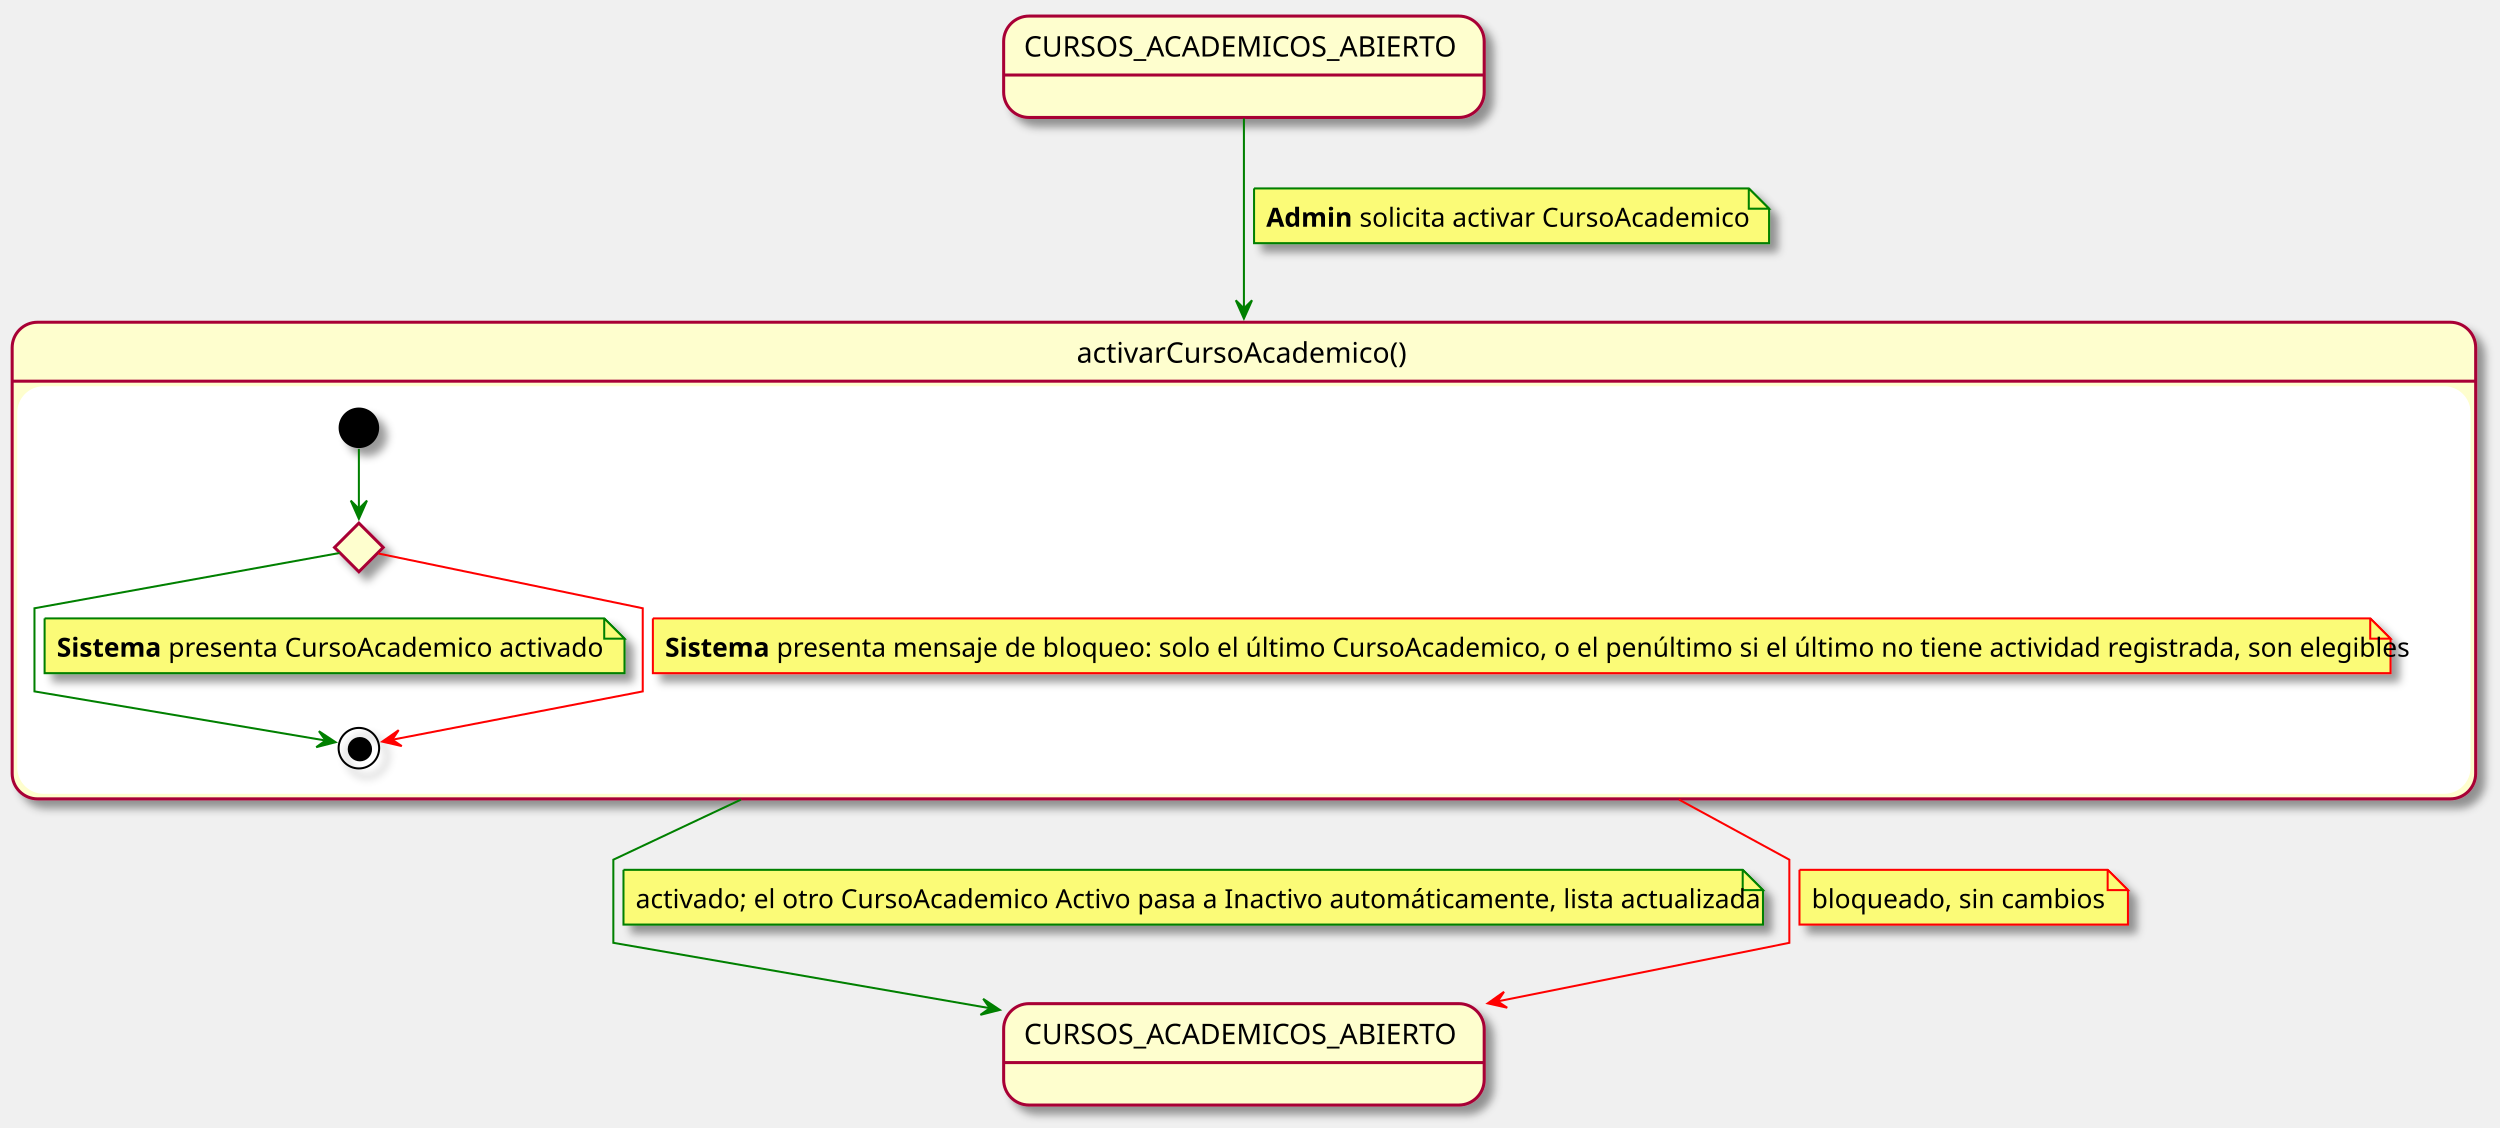
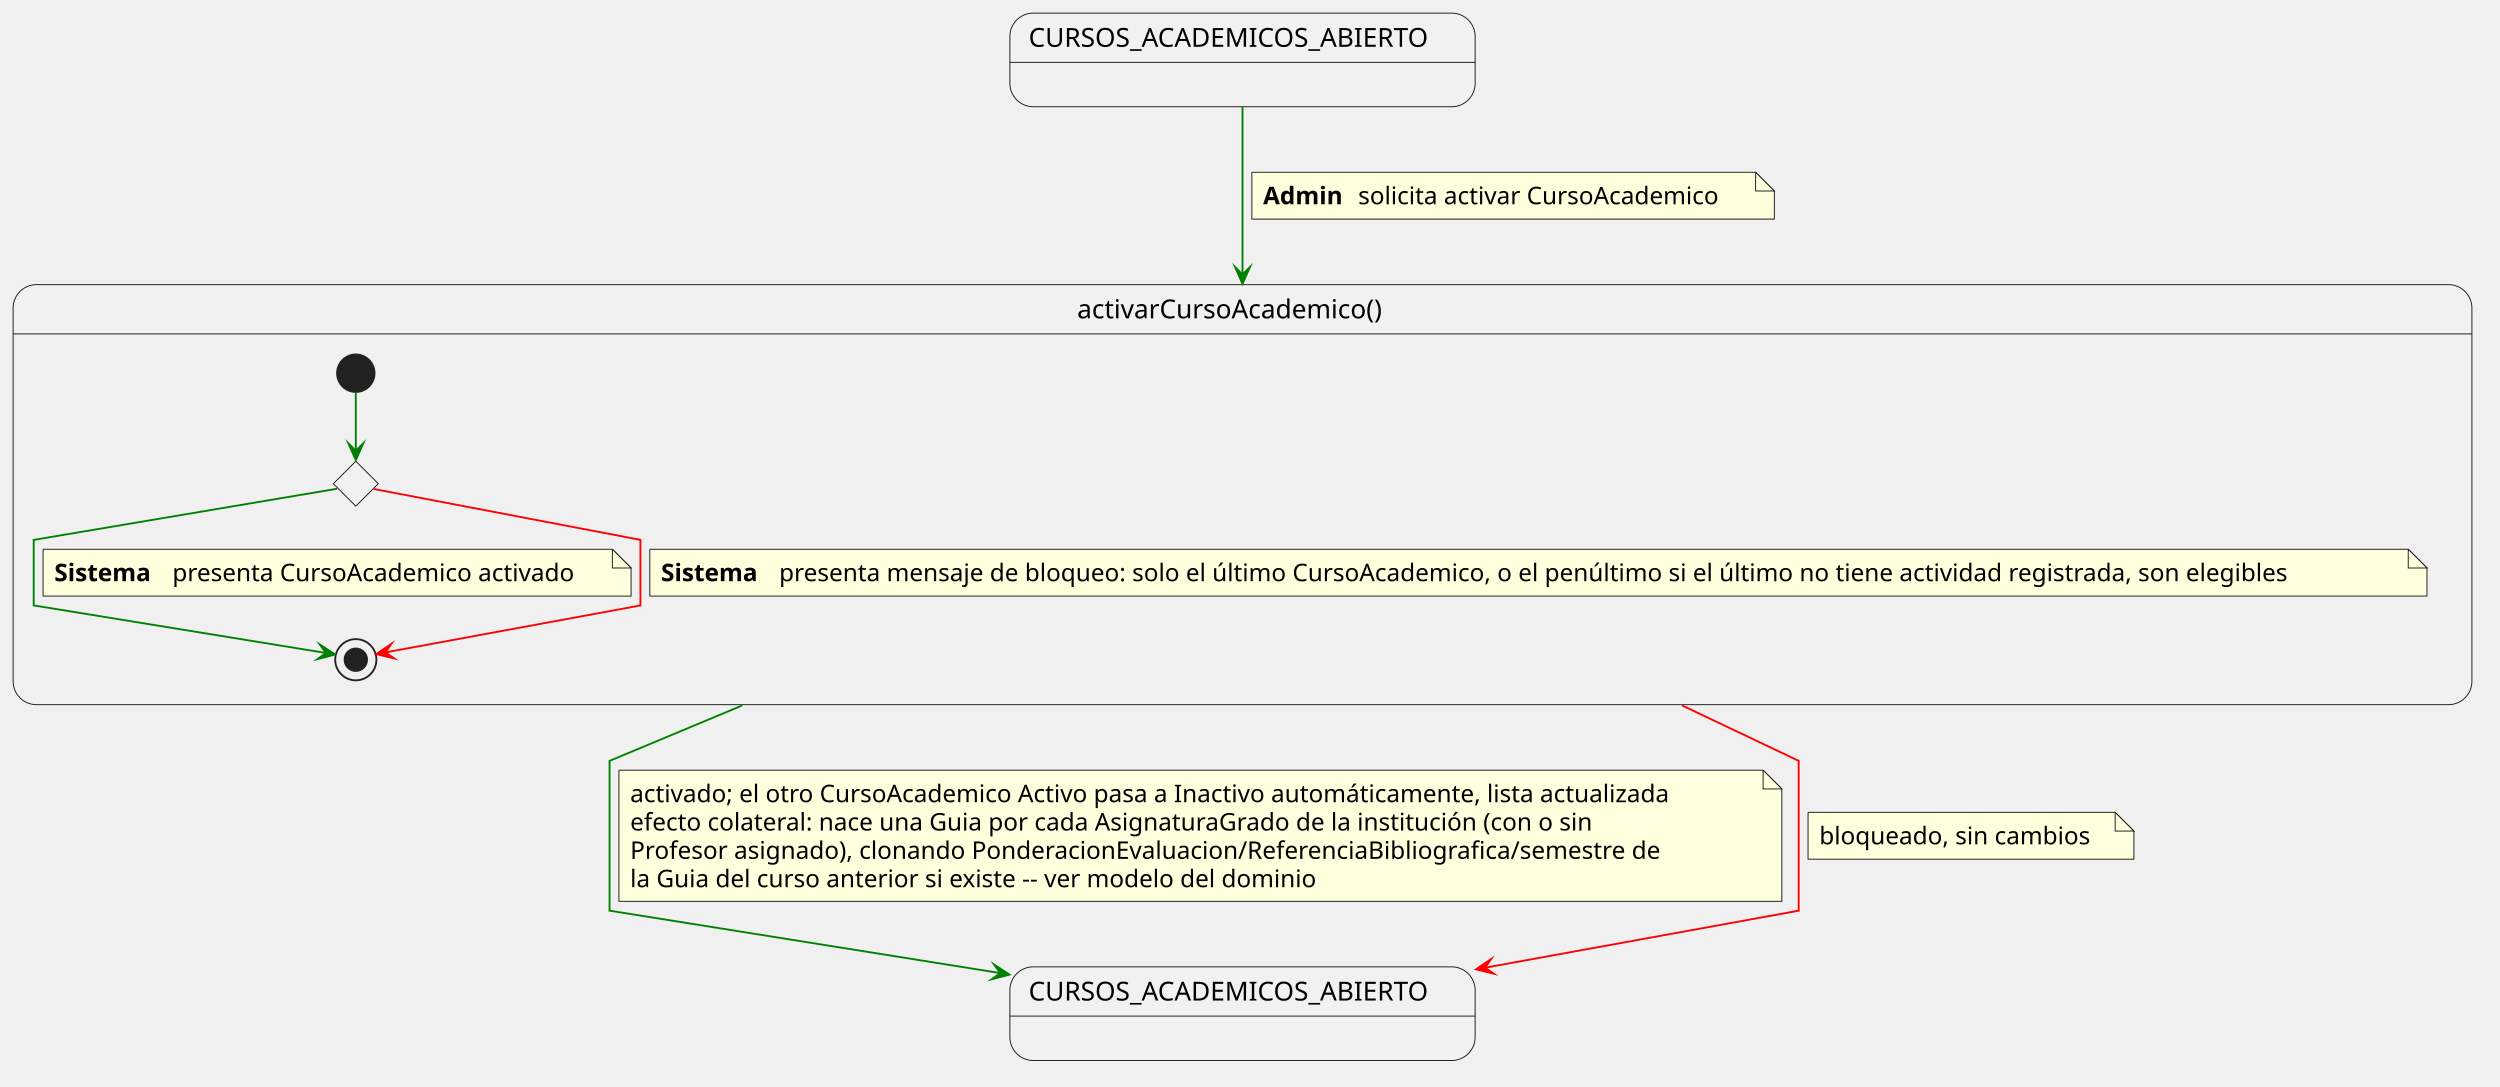
- <svg xmlns="http://www.w3.org/2000/svg" contentScriptType="application/ecmascript" contentStyleType="text/css" height="556px" preserveAspectRatio="none" style="width:1233px;height:556px;" version="1.1" viewBox="0 0 1233 556" width="1233px" zoomAndPan="magnify">
-   <defs>
-     <filter height="300%" id="f1qglowv2cjrol" width="300%" x="-1" y="-1">
-       <feGaussianBlur result="blurOut" stdDeviation="2.0" />
-       <feColorMatrix in="blurOut" result="blurOut2" type="matrix" values="0 0 0 0 0 0 0 0 0 0 0 0 0 0 0 0 0 0 .4 0" />
-       <feOffset dx="4.0" dy="4.0" in="blurOut2" result="blurOut3" />
-       <feBlend in="SourceGraphic" in2="blurOut3" mode="normal" />
-     </filter>
-   </defs>
-   <g>
-     <rect fill="#FEFECE" filter="url(#f1qglowv2cjrol)" height="50" rx="12.5" ry="12.5" style="stroke: #A80036; stroke-width: 1.5;" width="237" x="495" y="7.93" />
-     <line style="stroke: #A80036; stroke-width: 1.5;" x1="495" x2="732" y1="36.998" y2="36.998" />
-     <text fill="#000000" font-family="sans-serif" font-size="14" lengthAdjust="spacingAndGlyphs" textLength="217" x="505" y="27.896">CURSOS_ACADEMICOS_ABIERTO</text>
-     <rect fill="#FEFECE" filter="url(#f1qglowv2cjrol)" height="50" rx="12.5" ry="12.5" style="stroke: #A80036; stroke-width: 1.5;" width="237" x="495" y="495" />
-     <line style="stroke: #A80036; stroke-width: 1.5;" x1="495" x2="732" y1="524.068" y2="524.068" />
-     <text fill="#000000" font-family="sans-serif" font-size="14" lengthAdjust="spacingAndGlyphs" textLength="217" x="505" y="514.966">CURSOS_ACADEMICOS_ABIERTO</text>
-     <rect fill="#FEFECE" filter="url(#f1qglowv2cjrol)" height="235.068" rx="12.5" ry="12.5" style="stroke: #A80036; stroke-width: 1.5;" width="1215" x="6" y="158.93" />
-     <rect fill="#FFFFFF" height="200" rx="12.5" ry="12.5" style="stroke: #FFFFFF; stroke-width: 1.0;" width="1209" x="9" y="190.998" />
-     <line style="stroke: #A80036; stroke-width: 1.5;" x1="6" x2="1221" y1="187.998" y2="187.998" />
-     <text fill="#000000" font-family="sans-serif" font-size="14" lengthAdjust="spacingAndGlyphs" textLength="165" x="531" y="178.896">activarCursoAcademico()</text>
-     <polygon fill="#FEFECE" filter="url(#f1qglowv2cjrol)" points="177,257.998,189,269.998,177,281.998,165,269.998,177,257.998" style="stroke: #A80036; stroke-width: 1.5;" />
-     <ellipse cx="177" cy="210.998" fill="#000000" filter="url(#f1qglowv2cjrol)" rx="10" ry="10" style="stroke: none; stroke-width: 1.0;" />
-     <ellipse cx="177" cy="368.998" fill="none" filter="url(#f1qglowv2cjrol)" rx="10" ry="10" style="stroke: #000000; stroke-width: 1.0;" />
-     <ellipse cx="177.5" cy="369.498" fill="#000000" rx="6" ry="6" style="stroke: none; stroke-width: 1.0;" />
-     <path d="M177,221.408 C177,229.428 177,241.168 177,250.988 " fill="none" id="*start*activarCursoAcademico-&gt;c" style="stroke: #008000; stroke-width: 1.0;" />
-     <polygon fill="#008000" points="177,255.888,181,246.888,177,250.888,173,246.888,177,255.888" style="stroke: #008000; stroke-width: 1.0;" />
-     <path d="M167.47,272.728 C133.03,278.968 17,299.998 17,299.998 C17,299.998 17,340.998 17,340.998 C17,340.998 120.16,358.408 160.81,365.268 " fill="none" id="c-&gt;*end*activarCursoAcademico" style="stroke: #008000; stroke-width: 1.0;" />
-     <polygon fill="#008000" points="165.5,366.058,157.288,360.621,160.569,365.229,155.961,368.51,165.5,366.058" style="stroke: #008000; stroke-width: 1.0;" />
-     <path d="M22,304.998 L22,331.998 L308,331.998 L308,314.998 L298,304.998 L22,304.998 " fill="#FBFB77" filter="url(#f1qglowv2cjrol)" style="stroke: #008000; stroke-width: 1.0;" />
-     <path d="M298,304.998 L298,314.998 L308,314.998 L298,304.998 " fill="#FBFB77" style="stroke: #008000; stroke-width: 1.0;" />
-     <text fill="#000000" font-family="sans-serif" font-size="13" font-weight="bold" lengthAdjust="spacingAndGlyphs" textLength="52" x="28" y="323.895">Sistema</text>
-     <text fill="#000000" font-family="sans-serif" font-size="13" lengthAdjust="spacingAndGlyphs" textLength="210" x="83" y="323.895">presenta CursoAcademico activado</text>
-     <path d="M186.62,272.988 C218.25,279.548 317,299.998 317,299.998 C317,299.998 317,340.998 317,340.998 C317,340.998 230.3,357.718 193.36,364.848 " fill="none" id="c-&gt;*end*activarCursoAcademico-1" style="stroke: #FF0000; stroke-width: 1.0;" />
-     <polygon fill="#FF0000" points="188.55,365.768,198.15,367.968,193.457,364.809,196.616,360.117,188.55,365.768" style="stroke: #FF0000; stroke-width: 1.0;" />
-     <path d="M322,304.998 L322,331.998 L1179,331.998 L1179,314.998 L1169,304.998 L322,304.998 " fill="#FBFB77" filter="url(#f1qglowv2cjrol)" style="stroke: #FF0000; stroke-width: 1.0;" />
-     <path d="M1169,304.998 L1169,314.998 L1179,314.998 L1169,304.998 " fill="#FBFB77" style="stroke: #FF0000; stroke-width: 1.0;" />
-     <text fill="#000000" font-family="sans-serif" font-size="13" font-weight="bold" lengthAdjust="spacingAndGlyphs" textLength="52" x="328" y="323.895">Sistema</text>
-     <text fill="#000000" font-family="sans-serif" font-size="13" lengthAdjust="spacingAndGlyphs" textLength="781" x="383" y="323.895">presenta mensaje de bloqueo: solo el último CursoAcademico, o el penúltimo si el último no tiene actividad registrada, son elegibles</text>
-     <path d="M613.5,58.42 C613.5,81.1 613.5,116.62 613.5,152.41 " fill="none" id="CURSOS_ACADEMICOS_ABIERTO-&gt;activarCursoAcademico" style="stroke: #008000; stroke-width: 1.0;" />
-     <polygon fill="#008000" points="613.5,157.11,617.5,148.11,613.5,152.11,609.5,148.11,613.5,157.11" style="stroke: #008000; stroke-width: 1.0;" />
-     <path d="M618.5,92.93 L618.5,119.93 L872.5,119.93 L872.5,102.93 L862.5,92.93 L618.5,92.93 " fill="#FBFB77" filter="url(#f1qglowv2cjrol)" style="stroke: #008000; stroke-width: 1.0;" />
-     <path d="M862.5,92.93 L862.5,102.93 L872.5,102.93 L862.5,92.93 " fill="#FBFB77" style="stroke: #008000; stroke-width: 1.0;" />
-     <text fill="#000000" font-family="sans-serif" font-size="13" font-weight="bold" lengthAdjust="spacingAndGlyphs" textLength="43" x="624.5" y="111.827">Admin</text>
-     <text fill="#000000" font-family="sans-serif" font-size="13" lengthAdjust="spacingAndGlyphs" textLength="187" x="670.5" y="111.827">solicita activar CursoAcademico</text>
-     <path d="M365.44,394.35 C328.49,411.76 302.5,424 302.5,424 C302.5,424 302.5,465 302.5,465 C302.5,465 401.96,482.27 488.39,497.28 " fill="none" id="activarCursoAcademico-&gt;CURSOS_ACADEMICOS_ABIERTOS_SALIDA" style="stroke: #008000; stroke-width: 1.0;" />
-     <polygon fill="#008000" points="493.1,498.09,484.906,492.626,488.172,497.245,483.553,500.511,493.1,498.09" style="stroke: #008000; stroke-width: 1.0;" />
-     <path d="M307.5,429 L307.5,456 L869.5,456 L869.5,439 L859.5,429 L307.5,429 " fill="#FBFB77" filter="url(#f1qglowv2cjrol)" style="stroke: #008000; stroke-width: 1.0;" />
-     <path d="M859.5,429 L859.5,439 L869.5,439 L859.5,429 " fill="#FBFB77" style="stroke: #008000; stroke-width: 1.0;" />
-     <text fill="#000000" font-family="sans-serif" font-size="13" lengthAdjust="spacingAndGlyphs" textLength="541" x="313.5" y="447.897">activado; el otro CursoAcademico Activo pasa a Inactivo automáticamente, lista actualizada</text>
-     <path d="M828.06,394.35 C860.02,411.76 882.5,424 882.5,424 C882.5,424 882.5,465 882.5,465 C882.5,465 808.84,479.79 738.62,493.88 " fill="none" id="activarCursoAcademico-&gt;CURSOS_ACADEMICOS_ABIERTOS_SALIDA-1" style="stroke: #FF0000; stroke-width: 1.0;" />
-     <polygon fill="#FF0000" points="733.75,494.86,743.362,497.007,738.652,493.874,741.784,489.164,733.75,494.86" style="stroke: #FF0000; stroke-width: 1.0;" />
-     <path d="M887.5,429 L887.5,456 L1049.5,456 L1049.5,439 L1039.5,429 L887.5,429 " fill="#FBFB77" filter="url(#f1qglowv2cjrol)" style="stroke: #FF0000; stroke-width: 1.0;" />
-     <path d="M1039.5,429 L1039.5,439 L1049.5,439 L1039.5,429 " fill="#FBFB77" style="stroke: #FF0000; stroke-width: 1.0;" />
-     <text fill="#000000" font-family="sans-serif" font-size="13" lengthAdjust="spacingAndGlyphs" textLength="141" x="893.5" y="447.897">bloqueado, sin cambios</text>
+ <svg xmlns="http://www.w3.org/2000/svg" version="1.1" data-diagram-type="STATE" style="width:1335px;height:580px;background:#FFFFFF;" width="1335px" height="580px" viewBox="0 0 1335 580" zoomAndPan="magnify" preserveAspectRatio="none" contentStyleType="text/css">
+   <defs />
+   <g font-family="sans-serif" lengthAdjust="spacing">
+     <g class="entity" data-qualified-name="CURSOS_ACADEMICOS_ABIERTO" id="ent0001" data-source-line="3">
+       <rect x="539.28" y="7" width="248.443" height="50" fill="#F1F1F1" style="stroke:#181818;stroke-width:0.5;" rx="12.5" ry="12.5" />
+       <line x1="539.28" y1="33.297" x2="787.723" y2="33.297" style="stroke:#181818;stroke-width:0.5;" />
+       <text x="549.28" y="24.995" fill="#000" font-size="14" textLength="228.443">CURSOS_ACADEMICOS_ABIERTO</text>
+     </g>
+     <g class="entity" data-qualified-name="CURSOS_ACADEMICOS_ABIERTOS_SALIDA" id="ent0002" data-source-line="4">
+       <rect x="539.28" y="516.3" width="248.443" height="50" fill="#F1F1F1" style="stroke:#181818;stroke-width:0.5;" rx="12.5" ry="12.5" />
+       <line x1="539.28" y1="542.597" x2="787.723" y2="542.597" style="stroke:#181818;stroke-width:0.5;" />
+       <text x="549.28" y="534.295" fill="#000" font-size="14" textLength="228.443">CURSOS_ACADEMICOS_ABIERTO</text>
+     </g>
+     <g class="entity" data-qualified-name="activarCursoAcademico" id="ent0003" data-source-line="11">
+       <path d="M19.5,152 L1307.5,152 A12.5,12.5 0 0 1 1320,164.5 L1320,178.297 L7,178.297 L7,164.5 A12.5,12.5 0 0 1 19.5,152" fill="#F1F1F1" />
+       <rect x="7" y="152" width="1313" height="224.297" fill="none" style="stroke:#181818;stroke-width:0.5;" rx="12.5" ry="12.5" />
+       <line x1="7" y1="178.297" x2="1320" y2="178.297" style="stroke:#181818;stroke-width:0.5;" />
+       <text x="575.197" y="169.995" fill="#000" font-size="14" textLength="176.606">activarCursoAcademico()</text>
+       <g class="entity" data-qualified-name="activarCursoAcademico.c" id="ent0004">
+         <polygon points="190,246.297,202,258.297,190,270.297,178,258.297,190,246.297" fill="#F1F1F1" style="stroke:#181818;stroke-width:0.5;stroke-linejoin:miter;stroke-miterlimit:10;" />
+       </g>
+       <g class="start_entity" data-qualified-name="activarCursoAcademico..start.activarCursoAcademico" id="ent0006" data-source-line="15">
+         <ellipse cx="190" cy="199.297" rx="10" ry="10" fill="#222" style="stroke:#222;stroke-width:1;" />
+       </g>
+       <g class="end_entity" data-qualified-name="activarCursoAcademico..end.activarCursoAcademico" id="ent0008" data-source-line="17">
+         <ellipse cx="190" cy="352.297" rx="11" ry="11" fill="none" style="stroke:#222;stroke-width:1;" />
+         <ellipse cx="190" cy="352.297" rx="6" ry="6" fill="#222" style="stroke:#222;stroke-width:1;" />
+       </g>
+       <g class="link" data-entity-1="ent0006" data-entity-2="ent0004" id="lnk7" data-source-line="15" data-link-type="dependency">
+         <path d="M190,209.707 C190,219.577 190,230.087 190,240.707" style="stroke:#008000;stroke-width:1;" fill="none" id="*start*activarCursoAcademico-to-c" />
+         <polygon points="190,245.707,194,236.707,190,240.707,186,236.707,190,245.707" fill="#008000" style="stroke:#008000;stroke-width:1;stroke-linejoin:miter;stroke-miterlimit:10;" />
+       </g>
+       <g class="link" data-entity-1="ent0004" data-entity-2="ent0008" id="lnk9" data-source-line="17" data-link-type="dependency">
+         <path d="M180.01,260.977 C143.3,267.167 18,288.297 18,288.297 C18,288.297 18,323.297 18,323.297 C18,323.297 136.085,342.523 174.045,348.703" style="stroke:#008000;stroke-width:1;" fill="none" id="c-to-*end*activarCursoAcademico" />
+         <polygon points="178.98,349.507,170.74,344.113,174.045,348.703,169.454,352.009,178.98,349.507" fill="#008000" style="stroke:#008000;stroke-width:1;stroke-linejoin:miter;stroke-miterlimit:10;" />
+         <path d="M23,293.297 L23,318.297 L337,318.297 L337,303.297 L327,293.297 L23,293.297" style="stroke:#181818;stroke-width:0.5;" fill="#FEFFDD" />
+         <path d="M327,293.297 L327,303.297 L337,303.297 L327,293.297" style="stroke:#181818;stroke-width:0.5;" fill="#FEFFDD" />
+         <text x="29" y="310.364" fill="#000" font-size="13" textLength="58.906" font-weight="700">Sistema</text>
+         <text x="92.039" y="310.364" fill="#000" font-size="13" textLength="230.642">presenta CursoAcademico activado</text>
+       </g>
+       <g class="link" data-entity-1="ent0004" data-entity-2="ent0008" id="lnk10" data-source-line="22" data-link-type="dependency">
+         <path d="M199.51,261.107 C232.78,267.457 342,288.297 342,288.297 C342,288.297 342,323.297 342,323.297 C342,323.297 240.697,341.961 205.847,348.381" style="stroke:#F00;stroke-width:1;" fill="none" id="c-to-*end*activarCursoAcademico-1" />
+         <polygon points="200.93,349.287,210.506,351.59,205.847,348.381,209.056,343.723,200.93,349.287" fill="#F00" style="stroke:#F00;stroke-width:1;stroke-linejoin:miter;stroke-miterlimit:10;" />
+         <path d="M347,293.297 L347,318.297 L1296,318.297 L1296,303.297 L1286,293.297 L347,293.297" style="stroke:#181818;stroke-width:0.5;" fill="#FEFFDD" />
+         <path d="M1286,293.297 L1286,303.297 L1296,303.297 L1286,293.297" style="stroke:#181818;stroke-width:0.5;" fill="#FEFFDD" />
+         <text x="353" y="310.364" fill="#000" font-size="13" textLength="58.906" font-weight="700">Sistema</text>
+         <text x="416.039" y="310.364" fill="#000" font-size="13" textLength="865.503">presenta mensaje de bloqueo: solo el último CursoAcademico, o el penúltimo si el último no tiene actividad registrada, son elegibles</text>
+       </g>
+     </g>
+     <g class="link" data-entity-1="ent0001" data-entity-2="ent0003" id="lnk5" data-source-line="6" data-link-type="dependency">
+       <path d="M663.5,57.2 C663.5,80.05 663.5,111.03 663.5,146.56" style="stroke:#008000;stroke-width:1;" fill="none" id="CURSOS_ACADEMICOS_ABIERTO-to-activarCursoAcademico" />
+       <polygon points="663.5,151.56,667.5,142.56,663.5,146.56,659.5,142.56,663.5,151.56" fill="#008000" style="stroke:#008000;stroke-width:1;stroke-linejoin:miter;stroke-miterlimit:10;" />
+       <path d="M668.5,92 L668.5,117 L947.5,117 L947.5,102 L937.5,92 L668.5,92" style="stroke:#181818;stroke-width:0.5;" fill="#FEFFDD" />
+       <path d="M937.5,92 L937.5,102 L947.5,102 L937.5,92" style="stroke:#181818;stroke-width:0.5;" fill="#FEFFDD" />
+       <text x="674.5" y="109.067" fill="#000" font-size="13" textLength="46.624" font-weight="700">Admin</text>
+       <text x="725.256" y="109.067" fill="#000" font-size="13" textLength="207.886">solicita activar CursoAcademico</text>
+     </g>
+     <g class="link" data-entity-1="ent0003" data-entity-2="ent0002" id="lnk11" data-source-line="28" data-link-type="dependency">
+       <path d="M396.36,376.71 C354.9,394.02 325.5,406.3 325.5,406.3 C325.5,406.3 325.5,486.3 325.5,486.3 C325.5,486.3 437.773,504.242 534.143,519.632" style="stroke:#008000;stroke-width:1;" fill="none" id="activarCursoAcademico-to-CURSOS_ACADEMICOS_ABIERTOS_SALIDA" />
+       <polygon points="539.08,520.42,530.823,515.051,534.143,519.632,529.562,522.951,539.08,520.42" fill="#008000" style="stroke:#008000;stroke-width:1;stroke-linejoin:miter;stroke-miterlimit:10;" />
+       <path d="M330.5,411.3 L330.5,481.3 L951.5,481.3 L951.5,421.3 L941.5,411.3 L330.5,411.3" style="stroke:#181818;stroke-width:0.5;" fill="#FEFFDD" />
+       <path d="M941.5,411.3 L941.5,421.3 L951.5,421.3 L941.5,411.3" style="stroke:#181818;stroke-width:0.5;" fill="#FEFFDD" />
+       <text x="336.5" y="428.367" fill="#000" font-size="13" textLength="600.78">activado; el otro CursoAcademico Activo pasa a Inactivo automáticamente, lista actualizada</text>
+       <text x="336.5" y="443.5" fill="#000" font-size="13" textLength="554.55">efecto colateral: nace una Guia por cada AsignaturaGrado de la institución (con o sin</text>
+       <text x="336.5" y="458.633" fill="#000" font-size="13" textLength="585.476">Profesor asignado), clonando PonderacionEvaluacion/ReferenciaBibliografica/semestre de</text>
+       <text x="336.5" y="473.765" fill="#000" font-size="13" textLength="394.354">la Guia del curso anterior si existe -- ver modelo del dominio</text>
+     </g>
+     <g class="link" data-entity-1="ent0003" data-entity-2="ent0002" id="lnk12" data-source-line="36" data-link-type="dependency">
+       <path d="M898.24,376.71 C934.67,394.02 960.5,406.3 960.5,406.3 C960.5,406.3 960.5,486.3 960.5,486.3 C960.5,486.3 874.359,501.966 793.079,516.736" style="stroke:#F00;stroke-width:1;" fill="none" id="activarCursoAcademico-to-CURSOS_ACADEMICOS_ABIERTOS_SALIDA-1" />
+       <polygon points="788.16,517.63,797.73,519.956,793.079,516.736,796.3,512.085,788.16,517.63" fill="#F00" style="stroke:#F00;stroke-width:1;stroke-linejoin:miter;stroke-miterlimit:10;" />
+       <path d="M965.5,433.8 L965.5,458.8 L1139.5,458.8 L1139.5,443.8 L1129.5,433.8 L965.5,433.8" style="stroke:#181818;stroke-width:0.5;" fill="#FEFFDD" />
+       <path d="M1129.5,433.8 L1129.5,443.8 L1139.5,443.8 L1129.5,433.8" style="stroke:#181818;stroke-width:0.5;" fill="#FEFFDD" />
+       <text x="971.5" y="450.867" fill="#000" font-size="13" textLength="153.867">bloqueado, sin cambios</text>
+     </g>
  </g>
</svg>
